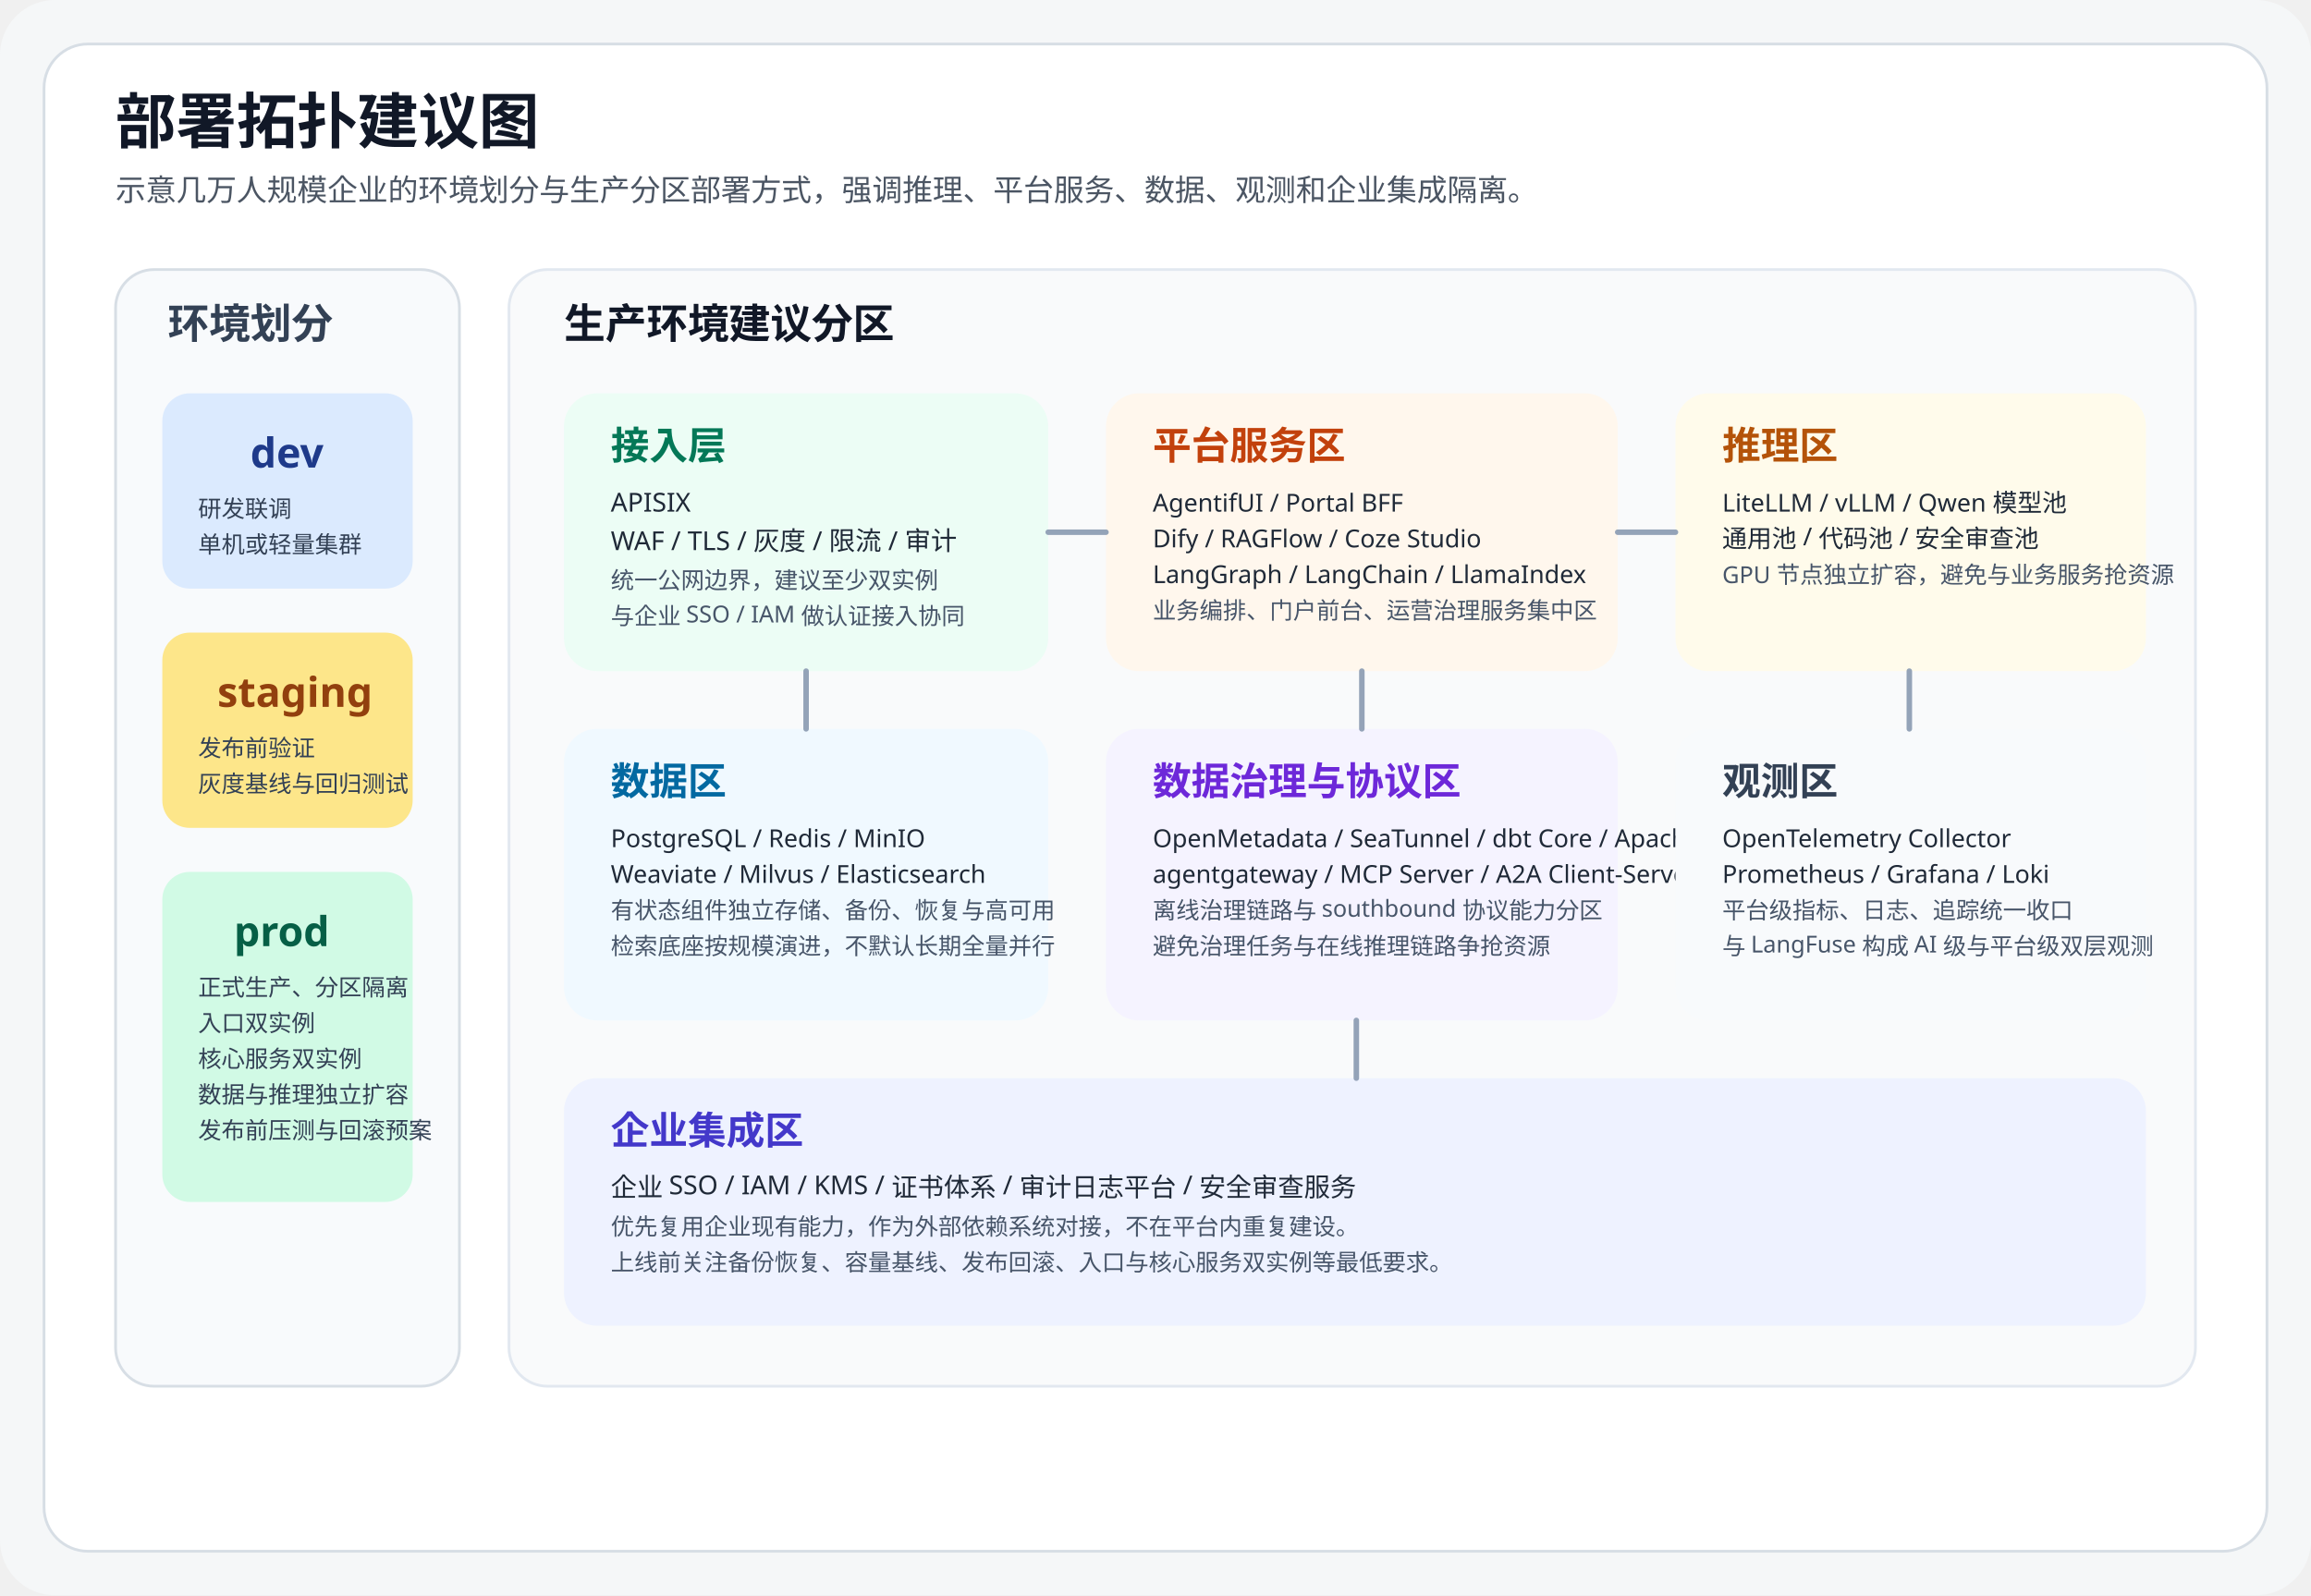
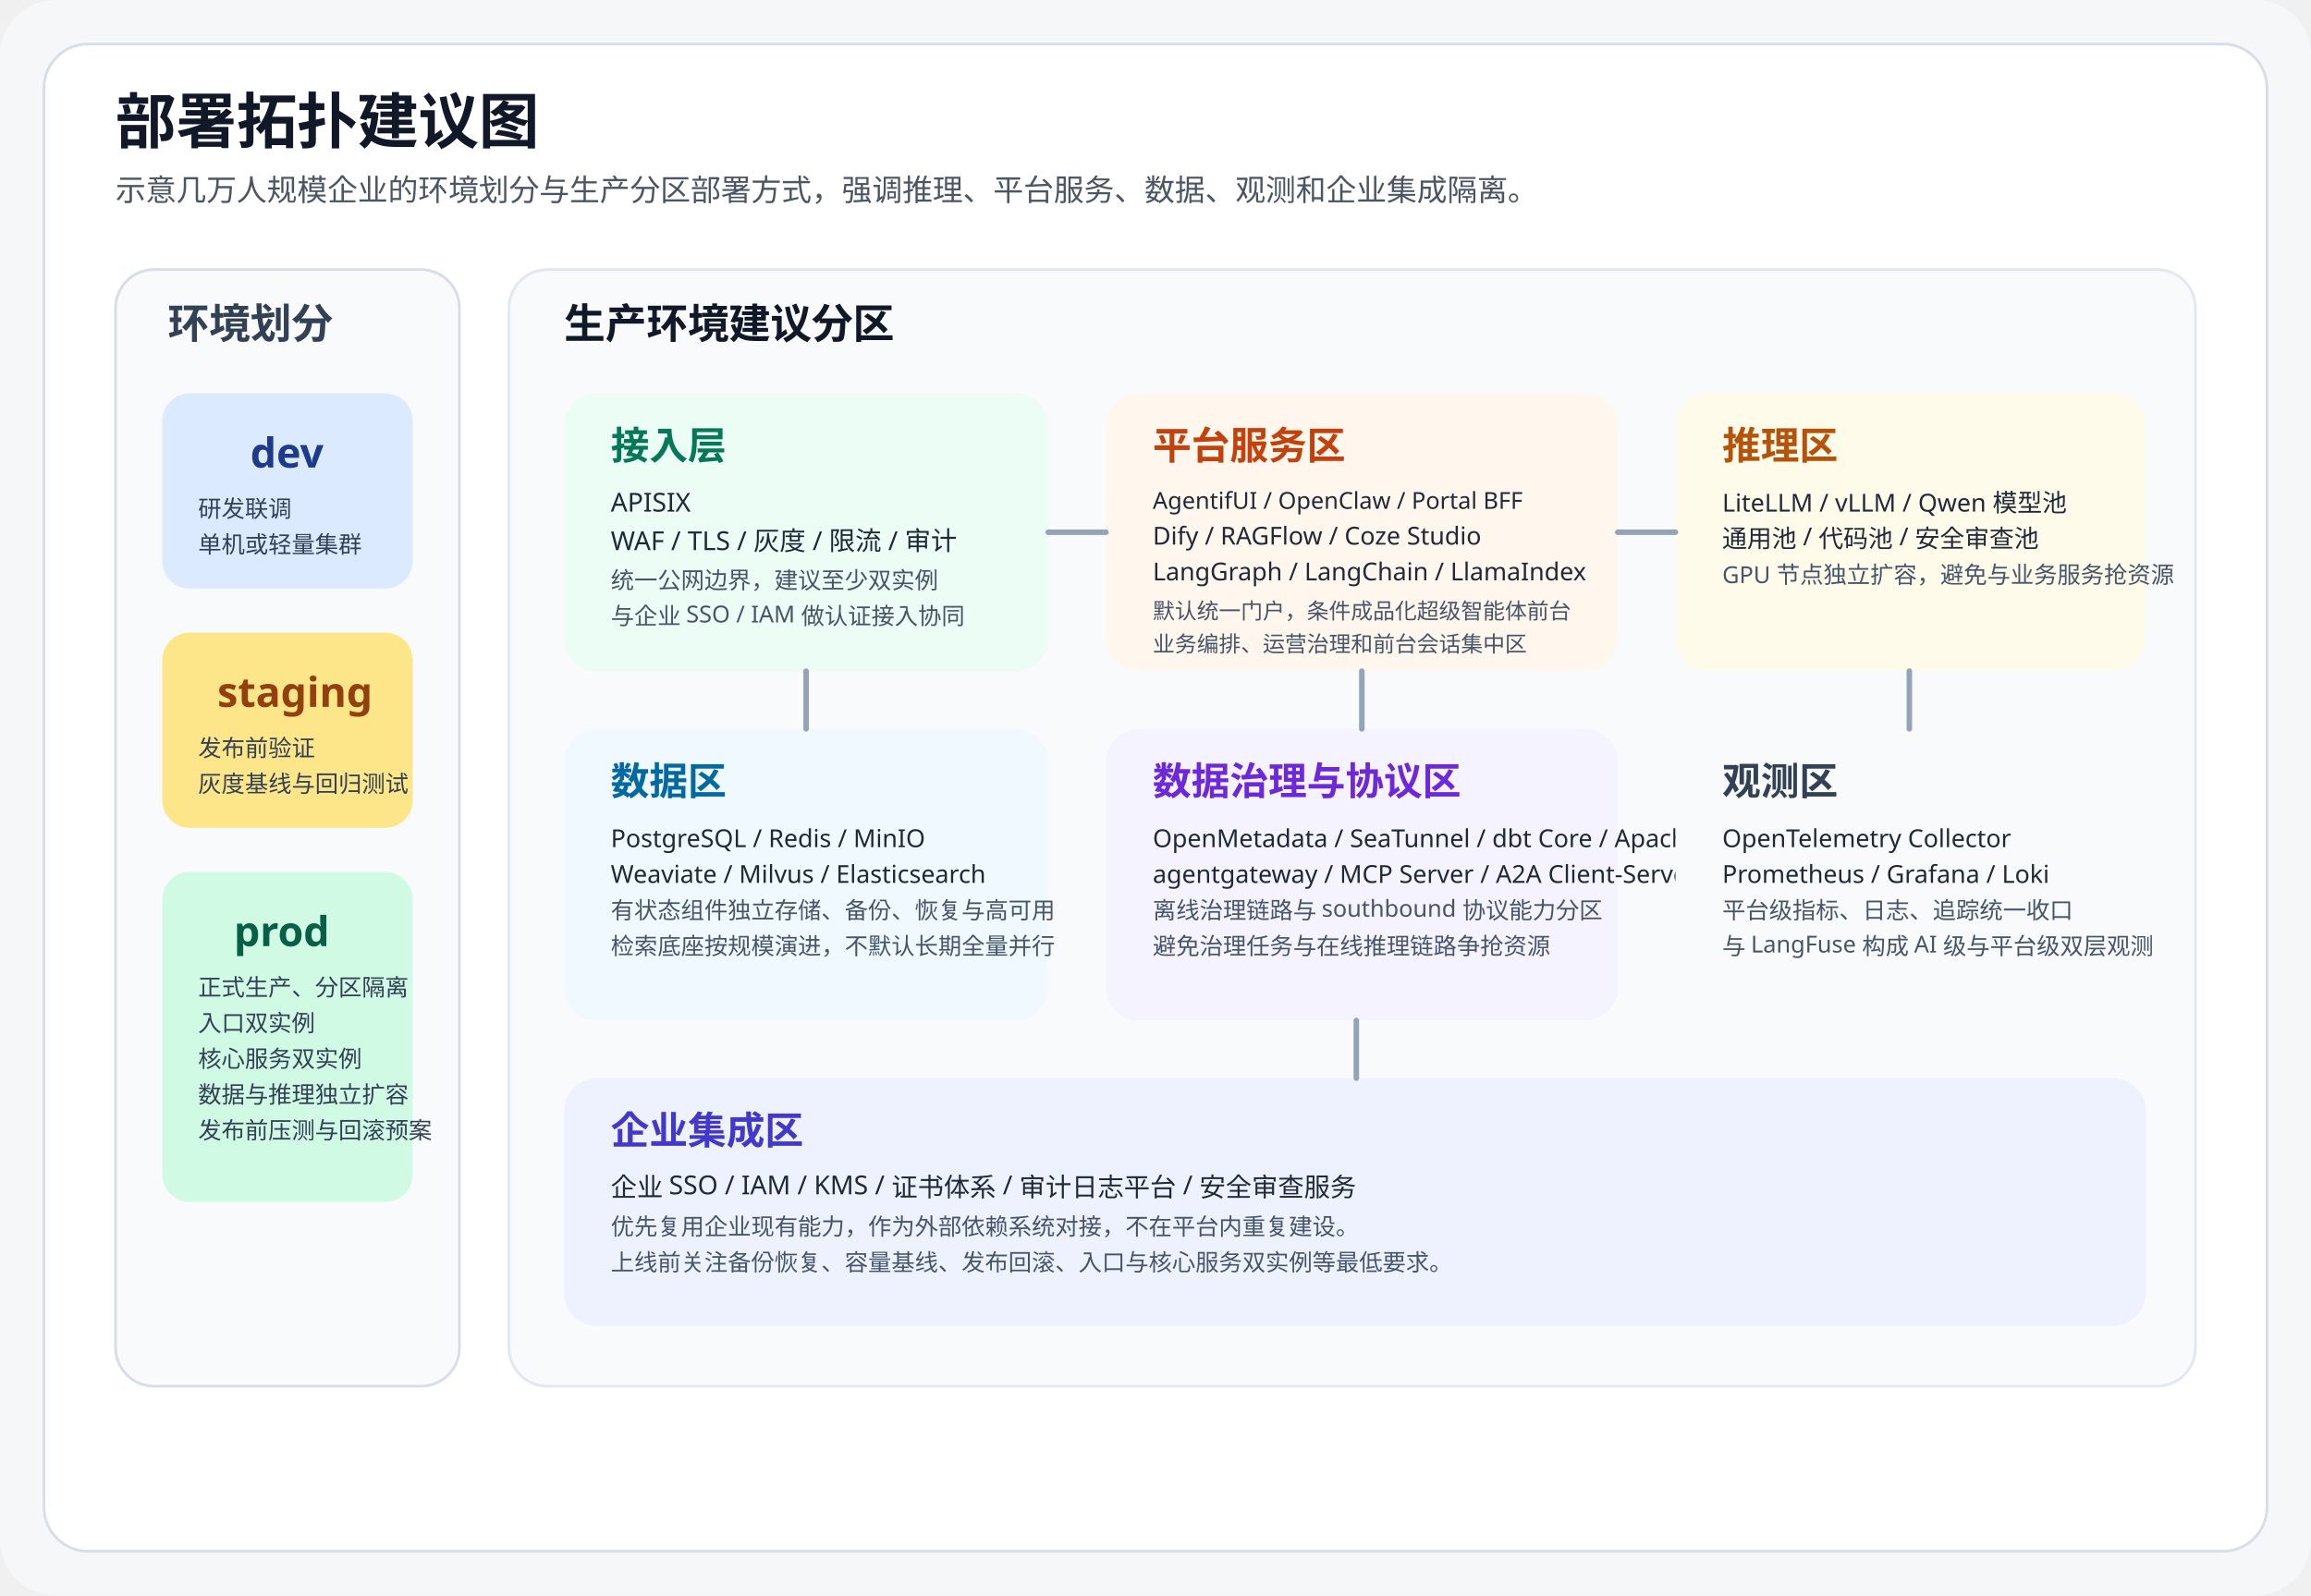
<svg xmlns="http://www.w3.org/2000/svg" width="1680" height="1160" viewBox="0 0 1680 1160" fill="none">
  <rect width="1680" height="1160" rx="40" fill="#F5F7F8" />
  <rect x="32" y="32" width="1616" height="1096" rx="32" fill="#FFFFFF" stroke="#D7DEE5" stroke-width="2" />
  <text x="84" y="104" fill="#111827" font-size="44" font-family="IBM Plex Sans, PingFang SC, Microsoft YaHei, sans-serif" font-weight="700">部署拓扑建议图</text>
  <text x="84" y="146" fill="#4B5563" font-size="22" font-family="IBM Plex Sans, PingFang SC, Microsoft YaHei, sans-serif">示意几万人规模企业的环境划分与生产分区部署方式，强调推理、平台服务、数据、观测和企业集成隔离。</text>
  <g font-family="IBM Plex Sans, PingFang SC, Microsoft YaHei, sans-serif">
    <rect x="84" y="196" width="250" height="812" rx="28" fill="#F8FAFC" stroke="#D7DEE5" stroke-width="2" />
    <text x="122" y="246" fill="#334155" font-size="30" font-weight="700">环境划分</text>
    <rect x="118" y="286" width="182" height="142" rx="20" fill="#DBEAFE" />
    <text x="182" y="340" fill="#1E3A8A" font-size="30" font-weight="700">dev</text>
    <text x="144" y="376" fill="#334155" font-size="17">研发联调</text>
    <text x="144" y="402" fill="#334155" font-size="17">单机或轻量集群</text>
    <rect x="118" y="460" width="182" height="142" rx="20" fill="#FDE68A" />
    <text x="158" y="514" fill="#92400E" font-size="30" font-weight="700">staging</text>
    <text x="144" y="550" fill="#334155" font-size="17">发布前验证</text>
    <text x="144" y="576" fill="#334155" font-size="17">灰度基线与回归测试</text>
    <rect x="118" y="634" width="182" height="240" rx="20" fill="#D1FAE5" />
    <text x="170" y="688" fill="#065F46" font-size="30" font-weight="700">prod</text>
    <text x="144" y="724" fill="#334155" font-size="17">正式生产、分区隔离</text>
    <text x="144" y="750" fill="#334155" font-size="17">入口双实例</text>
    <text x="144" y="776" fill="#334155" font-size="17">核心服务双实例</text>
    <text x="144" y="802" fill="#334155" font-size="17">数据与推理独立扩容</text>
    <text x="144" y="828" fill="#334155" font-size="17">发布前压测与回滚预案</text>
    <rect x="370" y="196" width="1226" height="812" rx="28" fill="#F9FAFB" stroke="#E2E8F0" stroke-width="2" />
    <text x="410" y="246" fill="#111827" font-size="30" font-weight="700">生产环境建议分区</text>
    <rect x="410" y="286" width="352" height="202" rx="24" fill="#ECFDF5" />
    <text x="444" y="334" fill="#047857" font-size="28" font-weight="700">接入层</text>
    <text x="444" y="372" fill="#1F2937" font-size="19">APISIX</text>
    <text x="444" y="400" fill="#1F2937" font-size="19">WAF / TLS / 灰度 / 限流 / 审计</text>
    <text x="444" y="428" fill="#475569" font-size="17">统一公网边界，建议至少双实例</text>
    <text x="444" y="454" fill="#475569" font-size="17">与企业 SSO / IAM 做认证接入协同</text>
    <rect x="804" y="286" width="372" height="202" rx="24" fill="#FFF7ED" />
    <text x="838" y="334" fill="#C2410C" font-size="28" font-weight="700">平台服务区</text>
-     <text x="838" y="372" fill="#1F2937" font-size="18">AgentifUI / Portal BFF</text>
-     <text x="838" y="398" fill="#1F2937" font-size="18">Dify / RAGFlow / Coze Studio</text>
-     <text x="838" y="424" fill="#1F2937" font-size="18">LangGraph / LangChain / LlamaIndex</text>
-     <text x="838" y="450" fill="#475569" font-size="17">业务编排、门户前台、运营治理服务集中区</text>
+     <text x="838" y="370" fill="#1F2937" font-size="17">AgentifUI / OpenClaw / Portal BFF</text>
+     <text x="838" y="396" fill="#1F2937" font-size="18">Dify / RAGFlow / Coze Studio</text>
+     <text x="838" y="422" fill="#1F2937" font-size="18">LangGraph / LangChain / LlamaIndex</text>
+     <text x="838" y="450" fill="#475569" font-size="16">默认统一门户，条件成品化超级智能体前台</text>
+     <text x="838" y="474" fill="#475569" font-size="16">业务编排、运营治理和前台会话集中区</text>
    <rect x="1218" y="286" width="342" height="202" rx="24" fill="#FFFBEB" />
    <text x="1252" y="334" fill="#B45309" font-size="28" font-weight="700">推理区</text>
    <text x="1252" y="372" fill="#1F2937" font-size="18">LiteLLM / vLLM / Qwen 模型池</text>
    <text x="1252" y="398" fill="#1F2937" font-size="18">通用池 / 代码池 / 安全审查池</text>
    <text x="1252" y="424" fill="#475569" font-size="17">GPU 节点独立扩容，避免与业务服务抢资源</text>
    <rect x="410" y="530" width="352" height="212" rx="24" fill="#F0F9FF" />
    <text x="444" y="578" fill="#0369A1" font-size="28" font-weight="700">数据区</text>
    <text x="444" y="616" fill="#1F2937" font-size="18">PostgreSQL / Redis / MinIO</text>
    <text x="444" y="642" fill="#1F2937" font-size="18">Weaviate / Milvus / Elasticsearch</text>
    <text x="444" y="668" fill="#475569" font-size="17">有状态组件独立存储、备份、恢复与高可用</text>
    <text x="444" y="694" fill="#475569" font-size="17">检索底座按规模演进，不默认长期全量并行</text>
    <rect x="804" y="530" width="372" height="212" rx="24" fill="#F5F3FF" />
    <text x="838" y="578" fill="#6D28D9" font-size="28" font-weight="700">数据治理与协议区</text>
    <text x="838" y="616" fill="#1F2937" font-size="18">OpenMetadata / SeaTunnel / dbt Core / Apache Tika</text>
    <text x="838" y="642" fill="#1F2937" font-size="18">agentgateway / MCP Server / A2A Client-Server</text>
    <text x="838" y="668" fill="#475569" font-size="17">离线治理链路与 southbound 协议能力分区</text>
    <text x="838" y="694" fill="#475569" font-size="17">避免治理任务与在线推理链路争抢资源</text>
    <rect x="1218" y="530" width="342" height="212" rx="24" fill="#F8FAFC" />
    <text x="1252" y="578" fill="#334155" font-size="28" font-weight="700">观测区</text>
    <text x="1252" y="616" fill="#1F2937" font-size="18">OpenTelemetry Collector</text>
    <text x="1252" y="642" fill="#1F2937" font-size="18">Prometheus / Grafana / Loki</text>
    <text x="1252" y="668" fill="#475569" font-size="17">平台级指标、日志、追踪统一收口</text>
    <text x="1252" y="694" fill="#475569" font-size="17">与 LangFuse 构成 AI 级与平台级双层观测</text>
    <rect x="410" y="784" width="1150" height="180" rx="24" fill="#EEF2FF" />
    <text x="444" y="832" fill="#4338CA" font-size="28" font-weight="700">企业集成区</text>
    <text x="444" y="870" fill="#1F2937" font-size="19">企业 SSO / IAM / KMS / 证书体系 / 审计日志平台 / 安全审查服务</text>
    <text x="444" y="898" fill="#475569" font-size="17">优先复用企业现有能力，作为外部依赖系统对接，不在平台内重复建设。</text>
    <text x="444" y="924" fill="#475569" font-size="17">上线前关注备份恢复、容量基线、发布回滚、入口与核心服务双实例等最低要求。</text>
    <path d="M762 387H804" stroke="#94A3B8" stroke-width="4" stroke-linecap="round" />
    <path d="M1176 387H1218" stroke="#94A3B8" stroke-width="4" stroke-linecap="round" />
    <path d="M586 488V530" stroke="#94A3B8" stroke-width="4" stroke-linecap="round" />
    <path d="M990 488V530" stroke="#94A3B8" stroke-width="4" stroke-linecap="round" />
    <path d="M1388 488V530" stroke="#94A3B8" stroke-width="4" stroke-linecap="round" />
    <path d="M986 742V784" stroke="#94A3B8" stroke-width="4" stroke-linecap="round" />
  </g>
</svg>
